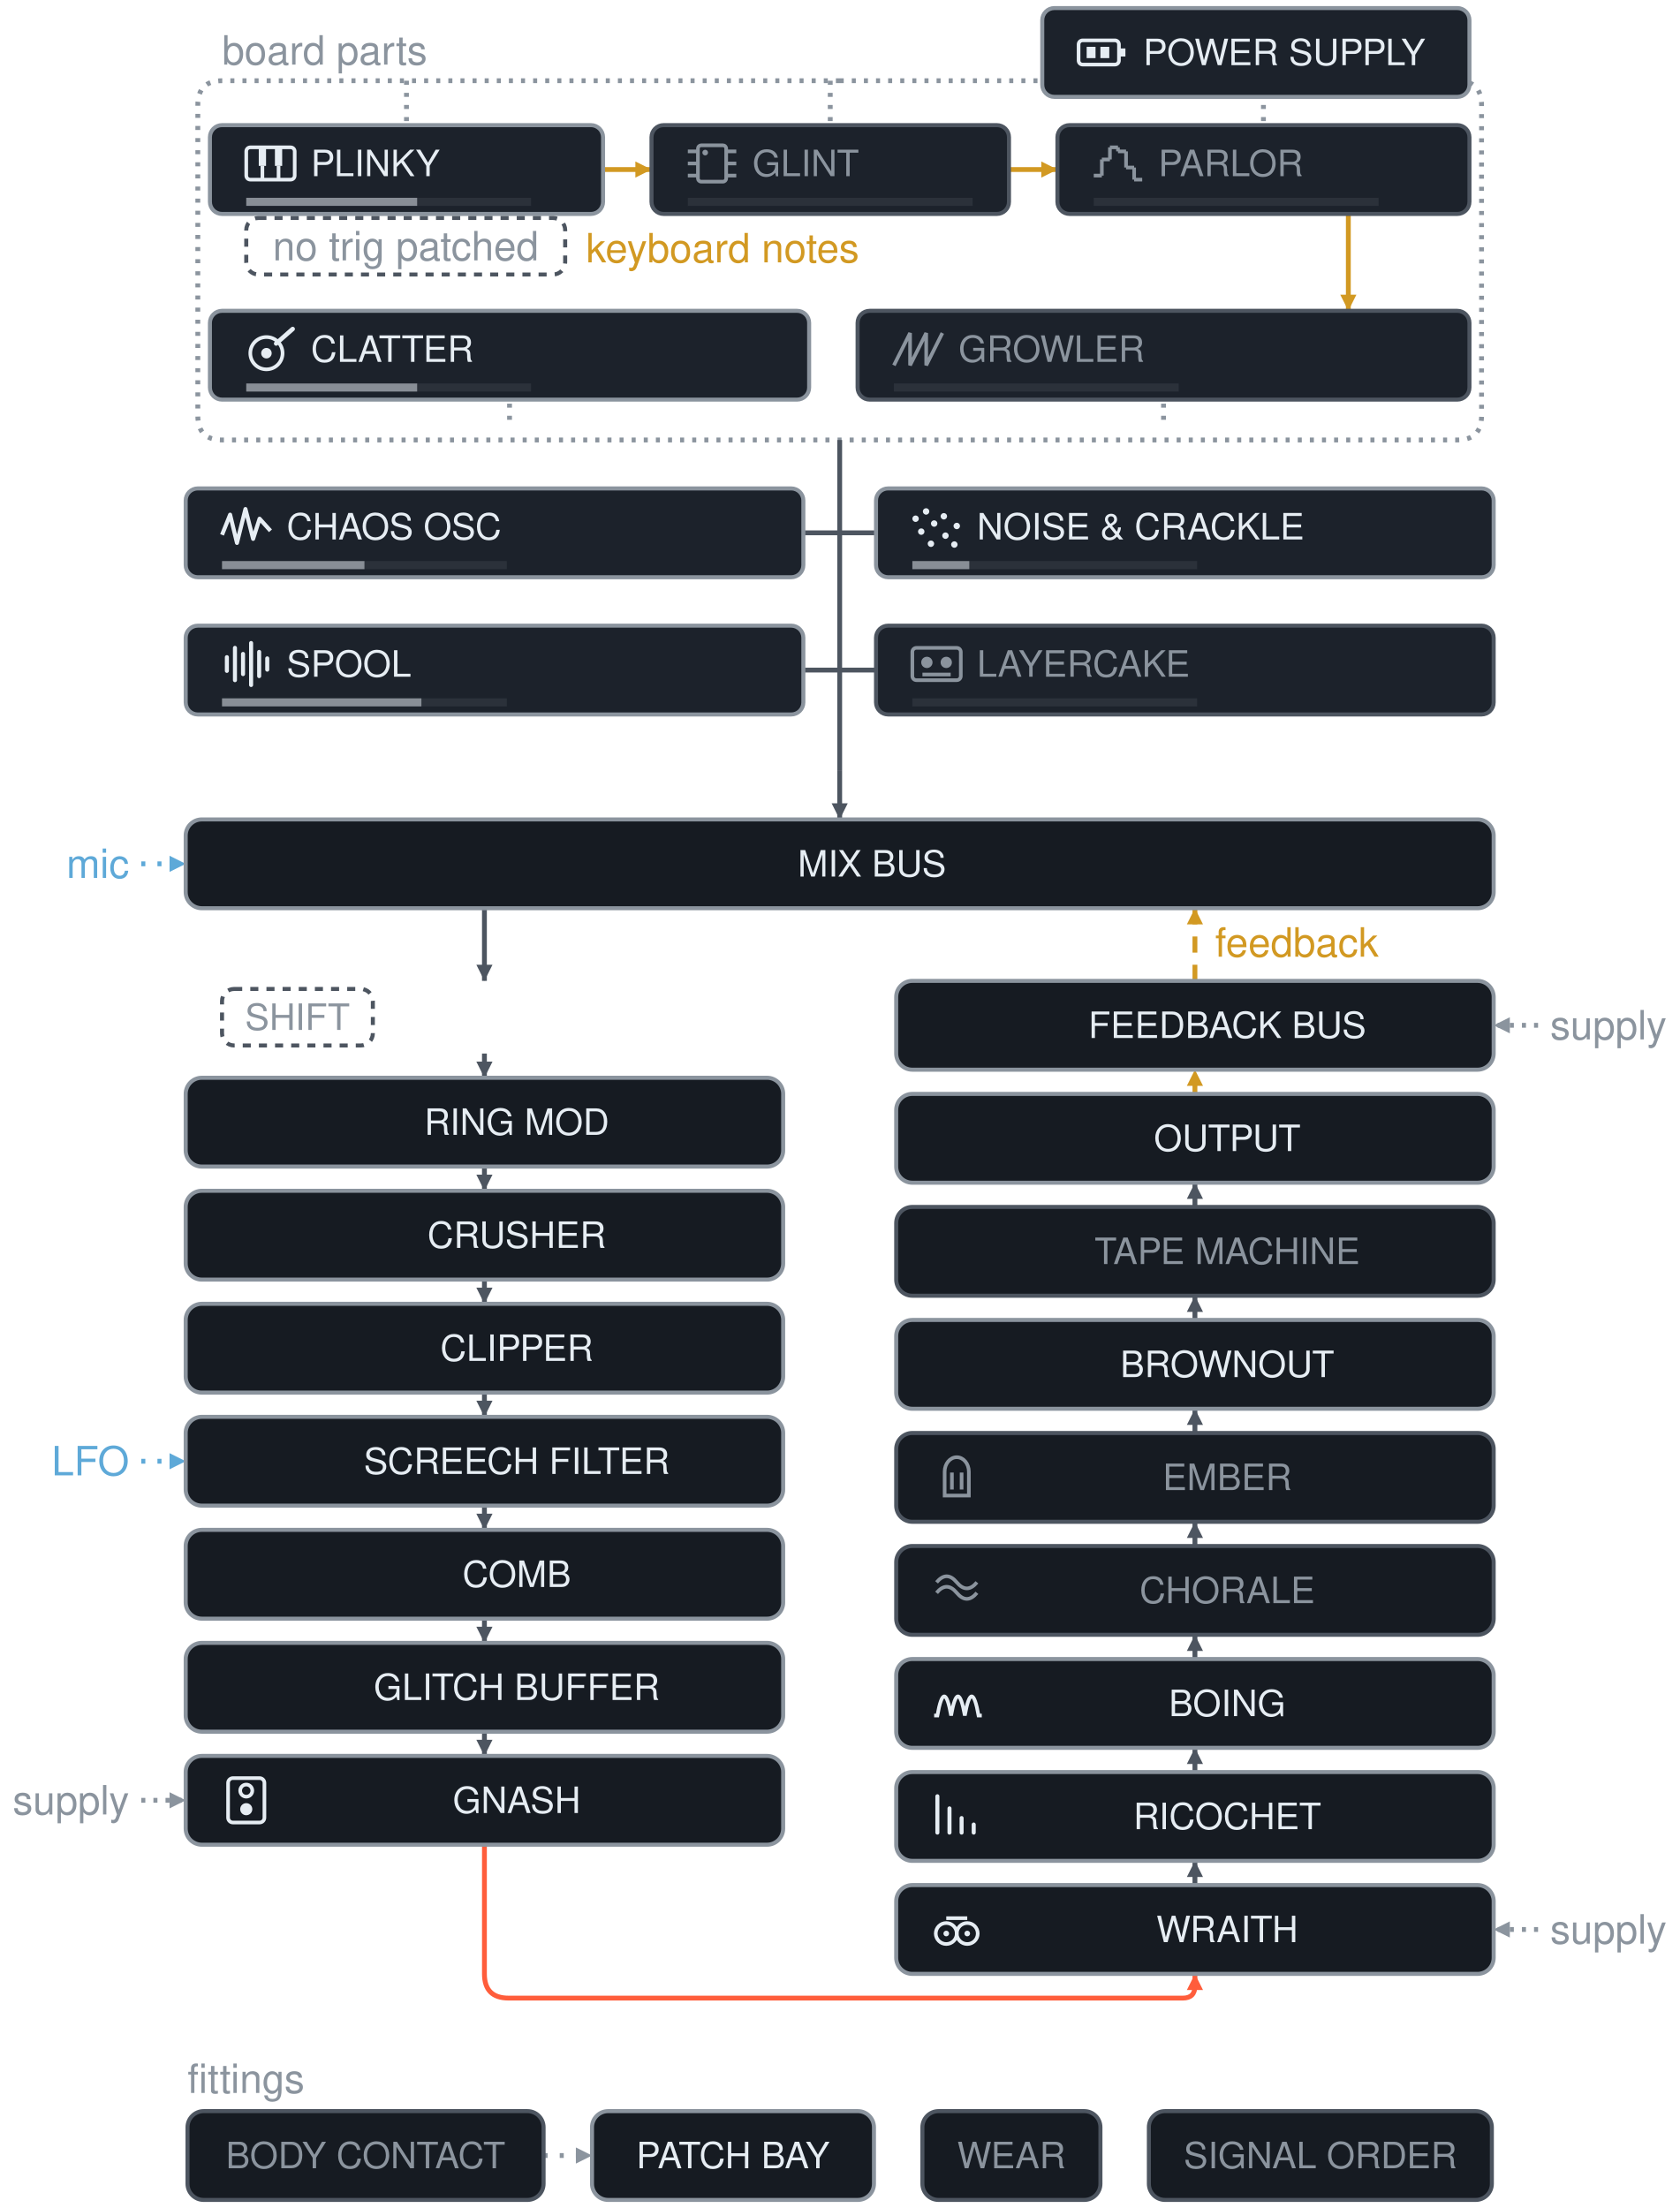
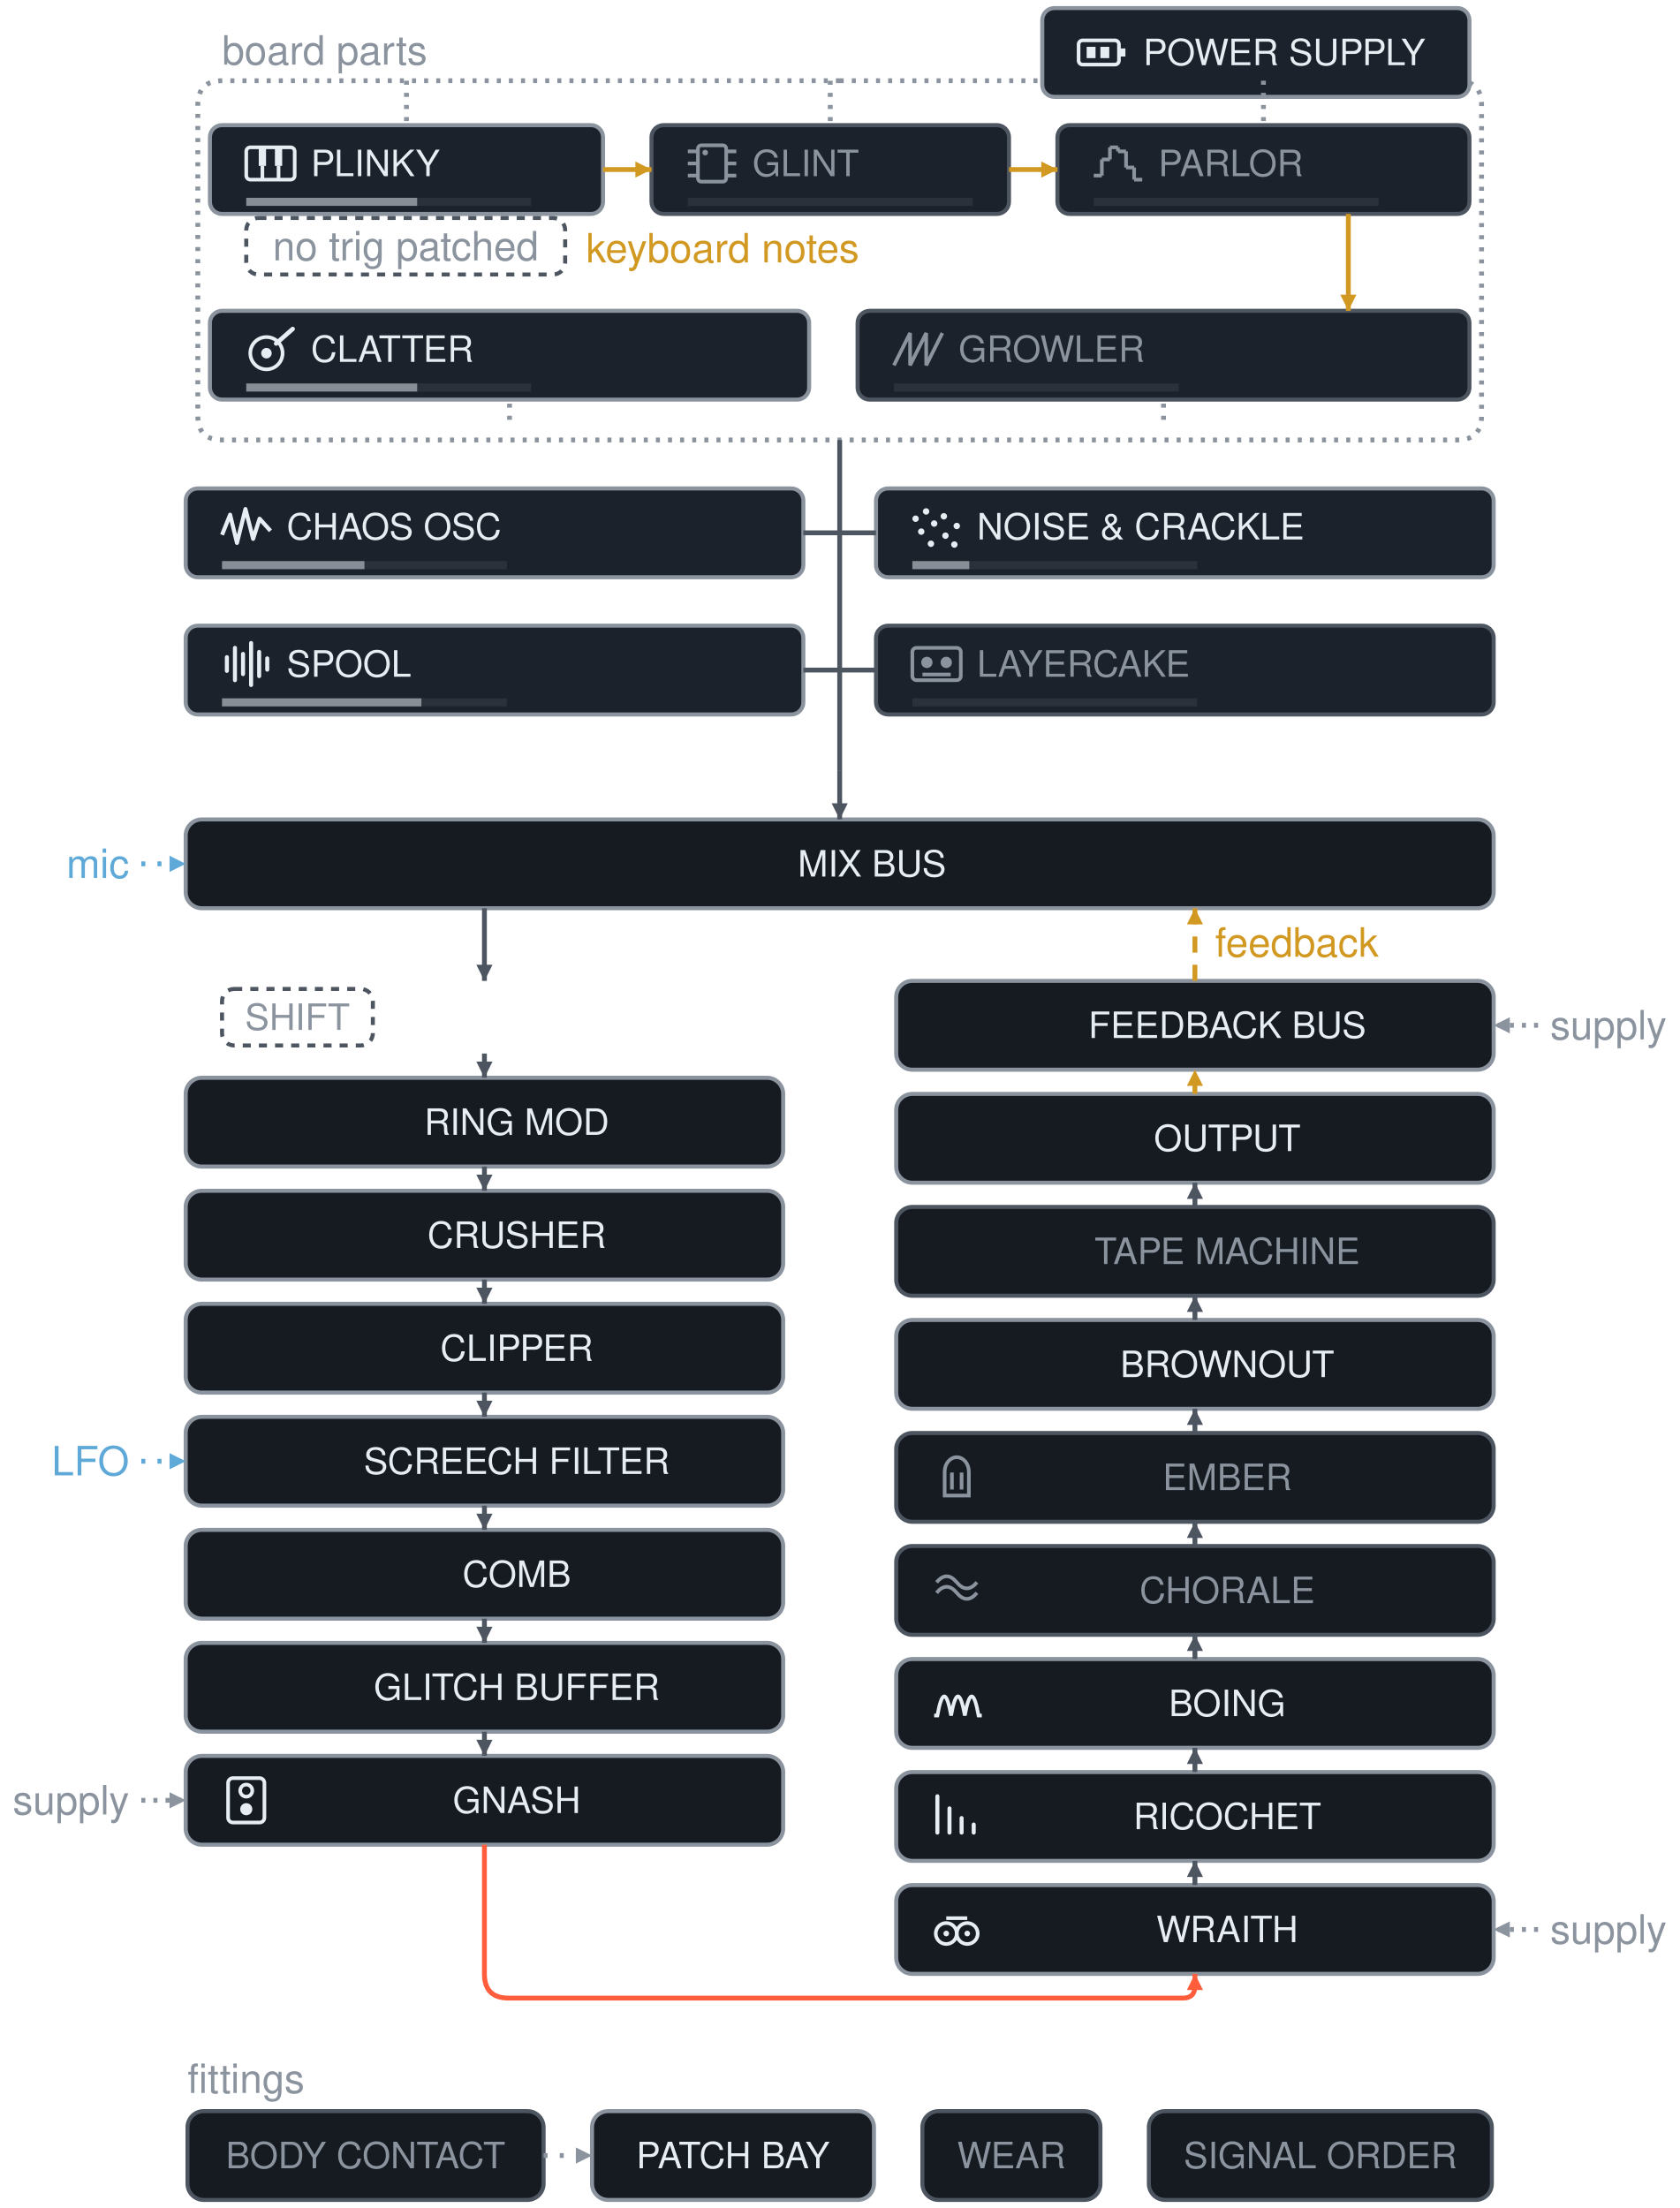
<svg xmlns="http://www.w3.org/2000/svg" viewBox="0 0 416 547" width="416" height="547" font-family="Helvetica, Arial, sans-serif">
  <g class="wire" data-wire="rail">
    <path class="line" d="M 208 20 L 361 20 Q 367 20 367 26 L 367 103 Q 367 109 361 109 L 55 109 Q 49 109 49 103 L 49 26 Q 49 20 55 20 L 208 20" fill="none" stroke="#8b949e" stroke-width="1.2" stroke-dasharray="1 2" />
    <path class="head" d="" fill="#8b949e" />
-   </g>
-   <g class="wire" data-wire="rail-Plinky">
-     <path class="line" d="M 100.69 20 L 100.69 31" fill="none" stroke="#8b949e" stroke-width="1.2" stroke-dasharray="1 2" />
-     <path class="head" d="" fill="#8b949e" />
-   </g>
-   <g class="wire" data-wire="rail-Clatter">
-     <path class="line" d="M 126.22 104 L 126.22 99" fill="none" stroke="#8b949e" stroke-width="1.2" stroke-dasharray="1 2" />
-     <path class="head" d="" fill="#8b949e" />
-   </g>
-   <g class="wire" data-wire="rail-Glint">
-     <path class="line" d="M 205.66 20 L 205.66 31" fill="none" stroke="#8b949e" stroke-width="1.2" stroke-dasharray="1 2" />
-     <path class="head" d="" fill="#8b949e" />
-   </g>
-   <g class="wire" data-wire="rail-Parlor">
-     <path class="line" d="M 312.97 20 L 312.97 31" fill="none" stroke="#8b949e" stroke-width="1.2" stroke-dasharray="1 2" />
-     <path class="head" d="" fill="#8b949e" />
-   </g>
-   <g class="wire" data-wire="rail-Growler">
-     <path class="line" d="M 288.22 104 L 288.22 99" fill="none" stroke="#8b949e" stroke-width="1.2" stroke-dasharray="1 2" />
-     <path class="head" d="" fill="#8b949e" />
-   </g>
-   <g class="wire" data-wire="key-line">
-     <path class="line" d="M 149.39 42 L 161.39 42" fill="none" stroke="#d29922" stroke-width="1.2" />
-     <path class="head" d="M 161.39 42 L 157.39 44 L 157.39 40 Z" fill="#d29922" />
-     <text x="179" y="65" fill="#d29922" font-size="10" text-anchor="middle">keyboard notes</text>
-   </g>
-   <g class="wire" data-wire="key-line-pcm">
-     <path class="line" d="M 249.94 42 L 261.94 42" fill="none" stroke="#d29922" stroke-width="1.2" />
-     <path class="head" d="M 261.94 42 L 257.94 44 L 257.94 40 Z" fill="#d29922" />
-   </g>
-   <g class="wire" data-wire="key-line-mono">
-     <path class="line" d="M 334 53 L 334 77" fill="none" stroke="#d29922" stroke-width="1.2" />
-     <path class="head" d="M 334 77 L 332 73 L 336 73 Z" fill="#d29922" />
-   </g>
-   <g class="wire" data-wire="board-out">
-     <path class="line" d="M 208 109 L 208 191" fill="none" stroke="#4d5560" stroke-width="1.2" />
-     <path class="head" d="" fill="#4d5560" />
-   </g>
-   <g class="wire" data-wire="Chaos_osc-out">
-     <path class="line" d="M 199 132 L 208 132" fill="none" stroke="#4d5560" stroke-width="1.2" />
-     <path class="head" d="" fill="#4d5560" />
-   </g>
-   <g class="wire" data-wire="Noise_crackle-out">
-     <path class="line" d="M 217 132 L 208 132" fill="none" stroke="#4d5560" stroke-width="1.2" />
-     <path class="head" d="" fill="#4d5560" />
-   </g>
-   <g class="wire" data-wire="Spool-out">
-     <path class="line" d="M 199 166 L 208 166" fill="none" stroke="#4d5560" stroke-width="1.2" />
-     <path class="head" d="" fill="#4d5560" />
-   </g>
-   <g class="wire" data-wire="Layercake-out">
-     <path class="line" d="M 217 166 L 208 166" fill="none" stroke="#4d5560" stroke-width="1.2" />
-     <path class="head" d="" fill="#4d5560" />
-   </g>
-   <g class="wire" data-wire="collect-mix">
-     <path class="line" d="M 208 191 L 208 203" fill="none" stroke="#4d5560" stroke-width="1.2" />
-     <path class="head" d="M 208 203 L 206 199 L 210 199 Z" fill="#4d5560" />
-   </g>
-   <g class="wire" data-wire="mix-path">
-     <path class="line" d="M 120 225 L 120 243" fill="none" stroke="#4d5560" stroke-width="1.2" />
-     <path class="head" d="M 120 243 L 118 239 L 122 239 Z" fill="#4d5560" />
-   </g>
-   <g class="wire" data-wire="rack-Ring_mod">
-     <path class="line" d="M 120 261 L 120 267" fill="none" stroke="#4d5560" stroke-width="1.2" />
-     <path class="head" d="M 120 267 L 118 263 L 122 263 Z" fill="#4d5560" />
-   </g>
-   <g class="wire" data-wire="Ring_mod-Crusher">
-     <path class="line" d="M 120 289 L 120 295" fill="none" stroke="#4d5560" stroke-width="1.2" />
-     <path class="head" d="M 120 295 L 118 291 L 122 291 Z" fill="#4d5560" />
-   </g>
-   <g class="wire" data-wire="Crusher-Clipper">
-     <path class="line" d="M 120 317 L 120 323" fill="none" stroke="#4d5560" stroke-width="1.2" />
-     <path class="head" d="M 120 323 L 118 319 L 122 319 Z" fill="#4d5560" />
-   </g>
-   <g class="wire" data-wire="Clipper-Screech_filter">
-     <path class="line" d="M 120 345 L 120 351" fill="none" stroke="#4d5560" stroke-width="1.2" />
-     <path class="head" d="M 120 351 L 118 347 L 122 347 Z" fill="#4d5560" />
-   </g>
-   <g class="wire" data-wire="Screech_filter-Comb">
-     <path class="line" d="M 120 373 L 120 379" fill="none" stroke="#4d5560" stroke-width="1.2" />
-     <path class="head" d="M 120 379 L 118 375 L 122 375 Z" fill="#4d5560" />
-   </g>
-   <g class="wire" data-wire="Comb-Glitch_buffer">
-     <path class="line" d="M 120 401 L 120 407" fill="none" stroke="#4d5560" stroke-width="1.2" />
-     <path class="head" d="M 120 407 L 118 403 L 122 403 Z" fill="#4d5560" />
-   </g>
-   <g class="wire" data-wire="Glitch_buffer-Gnash">
-     <path class="line" d="M 120 429 L 120 435" fill="none" stroke="#4d5560" stroke-width="1.2" />
-     <path class="head" d="M 120 435 L 118 431 L 122 431 Z" fill="#4d5560" />
-   </g>
-   <g class="wire" data-wire="Wraith-Ricochet">
-     <path class="line" d="M 296 467 L 296 461" fill="none" stroke="#4d5560" stroke-width="1.2" />
-     <path class="head" d="M 296 461 L 298 465 L 294 465 Z" fill="#4d5560" />
-   </g>
-   <g class="wire" data-wire="Ricochet-Boing">
-     <path class="line" d="M 296 439 L 296 433" fill="none" stroke="#4d5560" stroke-width="1.2" />
-     <path class="head" d="M 296 433 L 298 437 L 294 437 Z" fill="#4d5560" />
-   </g>
-   <g class="wire" data-wire="Boing-Chorale">
-     <path class="line" d="M 296 411 L 296 405" fill="none" stroke="#4d5560" stroke-width="1.2" />
-     <path class="head" d="M 296 405 L 298 409 L 294 409 Z" fill="#4d5560" />
-   </g>
-   <g class="wire" data-wire="Chorale-Ember">
-     <path class="line" d="M 296 383 L 296 377" fill="none" stroke="#4d5560" stroke-width="1.2" />
-     <path class="head" d="M 296 377 L 298 381 L 294 381 Z" fill="#4d5560" />
-   </g>
-   <g class="wire" data-wire="Ember-Brownout">
-     <path class="line" d="M 296 355 L 296 349" fill="none" stroke="#4d5560" stroke-width="1.2" />
-     <path class="head" d="M 296 349 L 298 353 L 294 353 Z" fill="#4d5560" />
-   </g>
-   <g class="wire" data-wire="Brownout-Tape_machine">
-     <path class="line" d="M 296 327 L 296 321" fill="none" stroke="#4d5560" stroke-width="1.2" />
-     <path class="head" d="M 296 321 L 298 325 L 294 325 Z" fill="#4d5560" />
-   </g>
-   <g class="wire" data-wire="Tape_machine-Output">
-     <path class="line" d="M 296 299 L 296 293" fill="none" stroke="#4d5560" stroke-width="1.2" />
-     <path class="head" d="M 296 293 L 298 297 L 294 297 Z" fill="#4d5560" />
-   </g>
-   <g class="wire" data-wire="fold">
-     <path class="line" d="M 120 457 L 120 489 Q 120 495 126 495 L 293 495 Q 296 495 296 492 L 296 489" fill="none" stroke="#ff5d3b" stroke-width="1.2" />
-     <path class="head" d="M 296 489 L 298 493 L 294 493 Z" fill="#ff5d3b" />
-   </g>
-   <g class="wire" data-wire="fb-out">
-     <path class="line" d="M 296 271 L 296 265" fill="none" stroke="#d29922" stroke-width="1.2" stroke-dasharray="4 3" />
-     <path class="head" d="M 296 265 L 298 269 L 294 269 Z" fill="#d29922" />
-   </g>
-   <g class="wire" data-wire="fb-home">
-     <path class="line" d="M 296 243 L 296 225" fill="none" stroke="#d29922" stroke-width="1.2" stroke-dasharray="4 3" />
-     <path class="head" d="M 296 225 L 298 229 L 294 229 Z" fill="#d29922" />
-     <text x="301" y="237" fill="#d29922" font-size="10" text-anchor="start">feedback</text>
-   </g>
-   <g class="wire" data-wire="pad-bay">
-     <path class="line" d="M 134.65 534 L 146.65 534" fill="none" stroke="#8b949e" stroke-width="1.2" stroke-dasharray="1 3" />
-     <path class="head" d="M 146.65 534 L 142.65 536 L 142.65 532 Z" fill="#8b949e" />
-   </g>
-   <g class="wire" data-wire="mic-wire">
-     <path class="line" d="M 35 214 L 46 214" fill="none" stroke="#5ea9d8" stroke-width="1.2" stroke-dasharray="1 3" />
-     <path class="head" d="M 46 214 L 42 216 L 42 212 Z" fill="#5ea9d8" />
-   </g>
-   <g class="wire" data-wire="rail-Feedback_bus-wire">
-     <path class="line" d="M 381 254 L 370 254" fill="none" stroke="#8b949e" stroke-width="1.2" stroke-dasharray="1 2" />
-     <path class="head" d="M 370 254 L 374 252 L 374 256 Z" fill="#8b949e" />
-   </g>
-   <g class="wire" data-wire="wire0-wire">
-     <path class="line" d="M 35 362 L 46 362" fill="none" stroke="#5ea9d8" stroke-width="1.2" stroke-dasharray="1 3" />
-     <path class="head" d="M 46 362 L 42 364 L 42 360 Z" fill="#5ea9d8" />
-   </g>
-   <g class="wire" data-wire="rail-Gnash-wire">
-     <path class="line" d="M 35 446 L 46 446" fill="none" stroke="#8b949e" stroke-width="1.2" stroke-dasharray="1 2" />
-     <path class="head" d="M 46 446 L 42 448 L 42 444 Z" fill="#8b949e" />
-   </g>
-   <g class="wire" data-wire="rail-Wraith-wire">
-     <path class="line" d="M 381 478 L 370 478" fill="none" stroke="#8b949e" stroke-width="1.2" stroke-dasharray="1 2" />
-     <path class="head" d="M 370 478 L 374 476 L 374 480 Z" fill="#8b949e" />
  </g>
  <g class="node">
    <text x="55" y="16" fill="#8b949e" font-size="10" text-anchor="start">board parts</text>
  </g>
  <g class="node">
    <rect class="box" x="52" y="31" width="97.385" height="22" rx="3" fill="#1c222b" stroke="#8b949e" stroke-width="1" />
    <g class="glyph">
      <rect x="61" y="36.5" width="12" height="8" rx="1" fill="none" stroke="#e6edf3" stroke-width="0.9" />
      <path d="M 65 41.1 V 44.5 M 69 41.1 V 44.5" stroke="#e6edf3" stroke-width="0.9" />
      <rect x="64.1" y="36.5" width="1.8" height="4.6" fill="#e6edf3" />
      <rect x="68.1" y="36.5" width="1.8" height="4.6" fill="#e6edf3" />
    </g>
    <text x="77" y="43.65" fill="#e6edf3" font-size="9" text-anchor="start">PLINKY</text>
    <rect x="61" y="49" width="70.553" height="2" fill="#4d5560" fill-opacity="0.3" />
    <rect x="61" y="49" width="42.332" height="2" fill="#e6edf3" fill-opacity="0.5" />
  </g>
  <g class="node">
    <rect class="box" x="52" y="77" width="148.435" height="22" rx="3" fill="#1c222b" stroke="#8b949e" stroke-width="1" />
    <g class="glyph">
      <circle cx="66" cy="87.5" r="4" fill="none" stroke="#e6edf3" stroke-width="0.9" />
      <circle cx="66" cy="87.5" r="1.3" fill="#e6edf3" />
      <path d="M 72.5 81.5 L 68.4 85.1" stroke="#e6edf3" stroke-width="1.1" stroke-linecap="round" />
    </g>
    <text x="77" y="89.65" fill="#e6edf3" font-size="9" text-anchor="start">CLATTER</text>
    <rect x="61" y="95" width="70.553" height="2" fill="#4d5560" fill-opacity="0.3" />
    <rect x="61" y="95" width="42.332" height="2" fill="#e6edf3" fill-opacity="0.5" />
  </g>
  <g class="node">
    <rect class="box" x="161.385" y="31" width="88.553" height="22" rx="3" fill="#1c222b" stroke="#4d5560" stroke-width="1" />
    <g class="glyph">
      <rect x="172.885" y="36" width="7" height="9" rx="0.8" fill="none" stroke="#8b949e" stroke-width="0.9" />
      <path d="M 170.385 37.5 h 2.5 M 179.885 37.5 h 2.5 M 170.385 40.5 h 2.5 M 179.885 40.5 h 2.5 M 170.385 43.5 h 2.5 M 179.885 43.5 h 2.5" stroke="#8b949e" stroke-width="0.9" />
      <circle cx="174.685" cy="37.8" r="0.7" fill="#8b949e" />
    </g>
    <text x="186.385" y="43.65" fill="#8b949e" font-size="9" text-anchor="start">GLINT</text>
    <rect x="170.385" y="49" width="70.553" height="2" fill="#4d5560" fill-opacity="0.3" />
  </g>
  <g class="node">
    <rect class="box" x="261.939" y="31" width="102.061" height="22" rx="3" fill="#1c222b" stroke="#4d5560" stroke-width="1" />
    <g class="glyph">
      <path d="M 270.939 43.5 h 2 M 272.939 39.5 h 2 M 274.939 36.5 h 2 M 276.939 37.5 h 2 M 278.939 41.5 h 2 M 280.939 44.5 h 2 M 272.939 43.5 V 39.5 M 274.939 39.5 V 36.5 M 276.939 36.5 V 37.5 M 278.939 37.5 V 41.5 M 280.939 41.5 V 44.5" fill="none" stroke="#8b949e" stroke-width="0.9" stroke-linejoin="miter" />
    </g>
    <text x="286.939" y="43.65" fill="#8b949e" font-size="9" text-anchor="start">PARLOR</text>
    <rect x="270.939" y="49" width="70.553" height="2" fill="#4d5560" fill-opacity="0.3" />
  </g>
  <g class="node">
    <rect class="box" x="212.435" y="77" width="151.565" height="22" rx="3" fill="#1c222b" stroke="#4d5560" stroke-width="1" />
    <g class="glyph">
      <path d="M 221.435 90.5 L 225.435 82.5 V 90.5 L 229.435 82.5 V 90.5 L 233.435 82.5" fill="none" stroke="#8b949e" stroke-width="0.9" stroke-linejoin="miter" />
    </g>
    <text x="237.435" y="89.65" fill="#8b949e" font-size="9" text-anchor="start">GROWLER</text>
    <rect x="221.435" y="95" width="70.553" height="2" fill="#4d5560" fill-opacity="0.3" />
  </g>
  <g class="node">
    <rect class="box" x="46" y="121" width="153" height="22" rx="3" fill="#1c222b" stroke="#8b949e" stroke-width="1" />
    <g class="glyph">
      <path d="M 55 132.5 L 57 127.5 L 58.7 134.5 L 60.8 126.1 L 62.7 133.5 L 64.3 128.5 L 67 131.5" fill="none" stroke="#e6edf3" stroke-width="1" stroke-linejoin="round" />
    </g>
    <text x="71" y="133.65" fill="#e6edf3" font-size="9" text-anchor="start">CHAOS OSC</text>
    <rect x="55" y="139" width="70.553" height="2" fill="#4d5560" fill-opacity="0.3" />
    <rect x="55" y="139" width="35.277" height="2" fill="#e6edf3" fill-opacity="0.5" />
  </g>
  <g class="node">
    <rect class="box" x="217" y="121" width="153" height="22" rx="3" fill="#1c222b" stroke="#8b949e" stroke-width="1" />
    <g class="glyph">
      <path d="M 226.8 127.7 a 0.8 0.8 0 1 0 0.01 0 M 229.4 125.9 a 0.8 0.8 0 1 0 0.01 0 M 228.2 130.9 a 0.8 0.8 0 1 0 0.01 0 M 231.4 128.9 a 0.8 0.8 0 1 0 0.01 0 M 230.6 133.9 a 0.8 0.8 0 1 0 0.01 0 M 233.8 127.1 a 0.8 0.8 0 1 0 0.01 0 M 234.2 131.9 a 0.8 0.8 0 1 0 0.01 0 M 237 129.5 a 0.8 0.8 0 1 0 0.01 0 M 236.4 134.1 a 0.8 0.8 0 1 0 0.01 0" fill="#e6edf3" />
    </g>
    <text x="242" y="133.65" fill="#e6edf3" font-size="9" text-anchor="start">NOISE &amp; CRACKLE</text>
    <rect x="226" y="139" width="70.553" height="2" fill="#4d5560" fill-opacity="0.3" />
    <rect x="226" y="139" width="14.111" height="2" fill="#e6edf3" fill-opacity="0.5" />
  </g>
  <g class="node">
    <rect class="box" x="46" y="155" width="153" height="22" rx="3" fill="#1c222b" stroke="#8b949e" stroke-width="1" />
    <g class="glyph">
      <path d="M 56.2 162.8 v 3.4 M 58.2 160.5 v 8 M 60.2 162 v 5 M 62.2 159.3 v 10.4 M 64.2 161.5 v 6 M 66.2 163.1 v 2.8" stroke="#e6edf3" stroke-width="1" stroke-linecap="round" />
    </g>
    <text x="71" y="167.65" fill="#e6edf3" font-size="9" text-anchor="start">SPOOL</text>
    <rect x="55" y="173" width="70.553" height="2" fill="#4d5560" fill-opacity="0.3" />
    <rect x="55" y="173" width="49.387" height="2" fill="#e6edf3" fill-opacity="0.5" />
  </g>
  <g class="node">
    <rect class="box" x="217" y="155" width="153" height="22" rx="3" fill="#1c222b" stroke="#4d5560" stroke-width="1" />
    <g class="glyph">
      <rect x="226" y="160.5" width="12" height="8" rx="1" fill="none" stroke="#8b949e" stroke-width="0.9" />
      <circle cx="229.6" cy="164.1" r="1.4" fill="#8b949e" />
      <circle cx="234.4" cy="164.1" r="1.4" fill="#8b949e" />
      <path d="M 228.5 167.1 h 7" stroke="#8b949e" stroke-width="0.9" />
    </g>
    <text x="242" y="167.65" fill="#8b949e" font-size="9" text-anchor="start">LAYERCAKE</text>
    <rect x="226" y="173" width="70.553" height="2" fill="#4d5560" fill-opacity="0.3" />
  </g>
  <g class="node">
    <rect class="box" x="46" y="203" width="324" height="22" rx="4" fill="#161b22" stroke="#8b949e" stroke-width="1" />
    <text x="216" y="217.15" fill="#e6edf3" font-size="9" text-anchor="middle">MIX BUS</text>
  </g>
  <g class="node" />
  <g class="node">
    <rect class="box" x="46" y="267" width="148" height="22" rx="4" fill="#161b22" stroke="#8b949e" stroke-width="1" />
    <text x="128" y="281.15" fill="#e6edf3" font-size="9" text-anchor="middle">RING MOD</text>
  </g>
  <g class="node">
    <rect class="box" x="46" y="295" width="148" height="22" rx="4" fill="#161b22" stroke="#8b949e" stroke-width="1" />
    <text x="128" y="309.15" fill="#e6edf3" font-size="9" text-anchor="middle">CRUSHER</text>
  </g>
  <g class="node">
    <rect class="box" x="46" y="323" width="148" height="22" rx="4" fill="#161b22" stroke="#8b949e" stroke-width="1" />
    <text x="128" y="337.15" fill="#e6edf3" font-size="9" text-anchor="middle">CLIPPER</text>
  </g>
  <g class="node">
    <rect class="box" x="46" y="351" width="148" height="22" rx="4" fill="#161b22" stroke="#8b949e" stroke-width="1" />
    <text x="128" y="365.15" fill="#e6edf3" font-size="9" text-anchor="middle">SCREECH FILTER</text>
  </g>
  <g class="node">
    <rect class="box" x="46" y="379" width="148" height="22" rx="4" fill="#161b22" stroke="#8b949e" stroke-width="1" />
    <text x="128" y="393.15" fill="#e6edf3" font-size="9" text-anchor="middle">COMB</text>
  </g>
  <g class="node">
    <rect class="box" x="46" y="407" width="148" height="22" rx="4" fill="#161b22" stroke="#8b949e" stroke-width="1" />
    <text x="128" y="421.15" fill="#e6edf3" font-size="9" text-anchor="middle">GLITCH BUFFER</text>
  </g>
  <g class="node">
    <rect class="box" x="46" y="435" width="148" height="22" rx="4" fill="#161b22" stroke="#8b949e" stroke-width="1" />
    <g class="glyph">
      <rect x="56.5" y="440.5" width="9" height="11" rx="1.2" fill="none" stroke="#e6edf3" stroke-width="0.9" />
      <circle cx="61" cy="443.6" r="1.5" fill="none" stroke="#e6edf3" stroke-width="0.9" />
      <circle cx="61" cy="448.2" r="1.5" fill="#e6edf3" />
    </g>
    <text x="128" y="449.15" fill="#e6edf3" font-size="9" text-anchor="middle">GNASH</text>
  </g>
  <g class="node">
    <rect class="box" x="222" y="467" width="148" height="22" rx="4" fill="#161b22" stroke="#8b949e" stroke-width="1" />
    <g class="glyph">
      <circle cx="234.4" cy="479" r="2.6" fill="none" stroke="#e6edf3" stroke-width="0.9" />
      <circle cx="234.4" cy="479" r="0.7" fill="#e6edf3" />
      <circle cx="239.6" cy="479" r="2.6" fill="none" stroke="#e6edf3" stroke-width="0.9" />
      <circle cx="239.6" cy="479" r="0.7" fill="#e6edf3" />
      <path d="M 234.4 475.2 H 239.6" stroke="#e6edf3" stroke-width="0.9" />
    </g>
    <text x="304" y="481.15" fill="#e6edf3" font-size="9" text-anchor="middle">WRAITH</text>
  </g>
  <g class="node">
    <rect class="box" x="222" y="439" width="148" height="22" rx="4" fill="#161b22" stroke="#8b949e" stroke-width="1" />
    <g class="glyph">
      <path d="M 232.2 454 v -9 M 235.2 454 v -6 M 238.2 454 v -3.6 M 241.2 454 v -2" stroke="#e6edf3" stroke-width="1" stroke-linecap="round" />
    </g>
    <text x="304" y="453.15" fill="#e6edf3" font-size="9" text-anchor="middle">RICOCHET</text>
  </g>
  <g class="node">
    <rect class="box" x="222" y="411" width="148" height="22" rx="4" fill="#161b22" stroke="#8b949e" stroke-width="1" />
    <g class="glyph">
      <path d="M 231.4 425 h 0.8 q 1.7 -9.5 3.4 0 q 1.7 -9.5 3.4 0 q 1.7 -9.5 3.4 0 h 0.8" fill="none" stroke="#e6edf3" stroke-width="0.9" />
    </g>
    <text x="304" y="425.15" fill="#e6edf3" font-size="9" text-anchor="middle">BOING</text>
  </g>
  <g class="node">
    <rect class="box" x="222" y="383" width="148" height="22" rx="4" fill="#161b22" stroke="#4d5560" stroke-width="1" />
    <g class="glyph">
      <path d="M 232 392 q 2.5 -3 5 0 q 2.5 3 5 0" fill="none" stroke="#8b949e" stroke-width="0.9" />
      <path d="M 232 394.6 q 2.5 -3 5 0 q 2.5 3 5 0" fill="none" stroke="#8b949e" stroke-width="0.9" />
    </g>
    <text x="304" y="397.15" fill="#8b949e" font-size="9" text-anchor="middle">CHORALE</text>
  </g>
  <g class="node">
    <rect class="box" x="222" y="355" width="148" height="22" rx="4" fill="#161b22" stroke="#4d5560" stroke-width="1" />
    <g class="glyph">
      <path d="M 234 370.5 V 364.6 a 3 3.6 0 0 1 6 0 V 370.5 z" fill="none" stroke="#8b949e" stroke-width="0.9" />
      <path d="M 235.8 369 V 364.8 M 238.2 369 V 364.8" fill="none" stroke="#8b949e" stroke-width="0.9" />
    </g>
    <text x="304" y="369.15" fill="#8b949e" font-size="9" text-anchor="middle">EMBER</text>
  </g>
  <g class="node">
    <rect class="box" x="222" y="327" width="148" height="22" rx="4" fill="#161b22" stroke="#8b949e" stroke-width="1" />
    <text x="304" y="341.15" fill="#e6edf3" font-size="9" text-anchor="middle">BROWNOUT</text>
  </g>
  <g class="node">
    <rect class="box" x="222" y="299" width="148" height="22" rx="4" fill="#161b22" stroke="#4d5560" stroke-width="1" />
    <text x="304" y="313.15" fill="#8b949e" font-size="9" text-anchor="middle">TAPE MACHINE</text>
  </g>
  <g class="node">
    <rect class="box" x="222" y="271" width="148" height="22" rx="4" fill="#161b22" stroke="#8b949e" stroke-width="1" />
    <text x="304" y="285.15" fill="#e6edf3" font-size="9" text-anchor="middle">OUTPUT</text>
  </g>
  <g class="node">
    <rect class="box" x="222" y="243" width="148" height="22" rx="4" fill="#161b22" stroke="#8b949e" stroke-width="1" />
    <text x="304" y="257.15" fill="#e6edf3" font-size="9" text-anchor="middle">FEEDBACK BUS</text>
  </g>
  <g class="node">
    <rect class="box" x="46.45" y="523" width="88.2" height="22" rx="4" fill="#161b22" stroke="#4d5560" stroke-width="1" />
    <text x="90.55" y="537.15" fill="#8b949e" font-size="9" text-anchor="middle">BODY CONTACT</text>
  </g>
  <g class="node">
    <rect class="box" x="146.65" y="523" width="69.84" height="22" rx="4" fill="#161b22" stroke="#8b949e" stroke-width="1" />
    <text x="181.57" y="537.15" fill="#e6edf3" font-size="9" text-anchor="middle">PATCH BAY</text>
  </g>
  <g class="node">
    <rect class="box" x="228.49" y="523" width="44.1" height="22" rx="4" fill="#161b22" stroke="#4d5560" stroke-width="1" />
    <text x="250.54" y="537.15" fill="#8b949e" font-size="9" text-anchor="middle">WEAR</text>
  </g>
  <g class="node">
    <rect class="box" x="284.59" y="523" width="84.96" height="22" rx="4" fill="#161b22" stroke="#4d5560" stroke-width="1" />
    <text x="327.07" y="537.15" fill="#8b949e" font-size="9" text-anchor="middle">SIGNAL ORDER</text>
  </g>
  <g class="node">
    <rect class="box" x="55" y="245" width="37.36" height="14" rx="3" fill="none" stroke="#4d5560" stroke-dasharray="2 2" />
    <text x="73.68" y="255.15" fill="#8b949e" font-size="9" text-anchor="middle">SHIFT</text>
  </g>
  <g class="node">
    <rect class="box" x="61" y="54" width="79" height="14" rx="3" fill="none" stroke="#4d5560" stroke-dasharray="2 2" />
    <text x="100.5" y="64.5" fill="#8b949e" font-size="10" text-anchor="middle">no trig patched</text>
  </g>
  <g class="node rail-chip">
    <rect class="box" x="258.18" y="2" width="105.82" height="22" rx="3" fill="#1c222b" stroke="#8b949e" stroke-width="1" />
    <g class="glyph">
      <rect x="267.18" y="10" width="10" height="6" rx="1" fill="none" stroke="#e6edf3" stroke-width="0.9" />
      <rect x="277.18" y="12" width="1.6" height="2" fill="#e6edf3" />
      <rect x="269.18" y="11.6" width="2.2" height="2.8" fill="#e6edf3" />
      <rect x="272.58" y="11.6" width="2.2" height="2.8" fill="#e6edf3" />
    </g>
    <text x="283.18" y="16.15" fill="#e6edf3" font-size="9" text-anchor="start">POWER SUPPLY</text>
  </g>
  <g class="tap">
    <text x="32" y="217.5" fill="#5ea9d8" font-size="10" text-anchor="end">mic</text>
  </g>
  <g class="tap">
    <text x="384" y="257.5" fill="#8b949e" font-size="10" text-anchor="start">supply</text>
  </g>
  <g class="tap">
    <text x="32" y="365.5" fill="#5ea9d8" font-size="10" text-anchor="end">LFO</text>
  </g>
  <g class="tap">
    <text x="32" y="449.5" fill="#8b949e" font-size="10" text-anchor="end">supply</text>
  </g>
  <g class="tap">
    <text x="384" y="481.5" fill="#8b949e" font-size="10" text-anchor="start">supply</text>
  </g>
  <g class="tap">
    <text x="46.45" y="518.5" fill="#8b949e" font-size="10" text-anchor="start">fittings</text>
  </g>
+   <g class="wire" data-wire="rail-Plinky">
+     <path class="line" d="M 100.69 20 L 100.69 31" fill="none" stroke="#8b949e" stroke-width="1.2" stroke-dasharray="1 2" />
+     <path class="head" d="" fill="#8b949e" />
+   </g>
+   <g class="wire" data-wire="rail-Clatter">
+     <path class="line" d="M 126.22 104 L 126.22 99" fill="none" stroke="#8b949e" stroke-width="1.2" stroke-dasharray="1 2" />
+     <path class="head" d="" fill="#8b949e" />
+   </g>
+   <g class="wire" data-wire="rail-Glint">
+     <path class="line" d="M 205.66 20 L 205.66 31" fill="none" stroke="#8b949e" stroke-width="1.2" stroke-dasharray="1 2" />
+     <path class="head" d="" fill="#8b949e" />
+   </g>
+   <g class="wire" data-wire="rail-Parlor">
+     <path class="line" d="M 312.97 20 L 312.97 31" fill="none" stroke="#8b949e" stroke-width="1.2" stroke-dasharray="1 2" />
+     <path class="head" d="" fill="#8b949e" />
+   </g>
+   <g class="wire" data-wire="rail-Growler">
+     <path class="line" d="M 288.22 104 L 288.22 99" fill="none" stroke="#8b949e" stroke-width="1.2" stroke-dasharray="1 2" />
+     <path class="head" d="" fill="#8b949e" />
+   </g>
+   <g class="wire" data-wire="key-line">
+     <path class="line" d="M 149.39 42 L 161.39 42" fill="none" stroke="#d29922" stroke-width="1.2" />
+     <path class="head" d="M 161.39 42 L 157.39 44 L 157.39 40 Z" fill="#d29922" />
+     <text x="179" y="65" fill="#d29922" font-size="10" text-anchor="middle">keyboard notes</text>
+   </g>
+   <g class="wire" data-wire="key-line-pcm">
+     <path class="line" d="M 249.94 42 L 261.94 42" fill="none" stroke="#d29922" stroke-width="1.2" />
+     <path class="head" d="M 261.94 42 L 257.94 44 L 257.94 40 Z" fill="#d29922" />
+   </g>
+   <g class="wire" data-wire="key-line-mono">
+     <path class="line" d="M 334 53 L 334 77" fill="none" stroke="#d29922" stroke-width="1.2" />
+     <path class="head" d="M 334 77 L 332 73 L 336 73 Z" fill="#d29922" />
+   </g>
+   <g class="wire" data-wire="board-out">
+     <path class="line" d="M 208 109 L 208 191" fill="none" stroke="#4d5560" stroke-width="1.2" />
+     <path class="head" d="" fill="#4d5560" />
+   </g>
+   <g class="wire" data-wire="Chaos_osc-out">
+     <path class="line" d="M 199 132 L 208 132" fill="none" stroke="#4d5560" stroke-width="1.2" />
+     <path class="head" d="" fill="#4d5560" />
+   </g>
+   <g class="wire" data-wire="Noise_crackle-out">
+     <path class="line" d="M 217 132 L 208 132" fill="none" stroke="#4d5560" stroke-width="1.2" />
+     <path class="head" d="" fill="#4d5560" />
+   </g>
+   <g class="wire" data-wire="Spool-out">
+     <path class="line" d="M 199 166 L 208 166" fill="none" stroke="#4d5560" stroke-width="1.2" />
+     <path class="head" d="" fill="#4d5560" />
+   </g>
+   <g class="wire" data-wire="Layercake-out">
+     <path class="line" d="M 217 166 L 208 166" fill="none" stroke="#4d5560" stroke-width="1.2" />
+     <path class="head" d="" fill="#4d5560" />
+   </g>
+   <g class="wire" data-wire="collect-mix">
+     <path class="line" d="M 208 191 L 208 203" fill="none" stroke="#4d5560" stroke-width="1.2" />
+     <path class="head" d="M 208 203 L 206 199 L 210 199 Z" fill="#4d5560" />
+   </g>
+   <g class="wire" data-wire="mix-path">
+     <path class="line" d="M 120 225 L 120 243" fill="none" stroke="#4d5560" stroke-width="1.2" />
+     <path class="head" d="M 120 243 L 118 239 L 122 239 Z" fill="#4d5560" />
+   </g>
+   <g class="wire" data-wire="rack-Ring_mod">
+     <path class="line" d="M 120 261 L 120 267" fill="none" stroke="#4d5560" stroke-width="1.2" />
+     <path class="head" d="M 120 267 L 118 263 L 122 263 Z" fill="#4d5560" />
+   </g>
+   <g class="wire" data-wire="Ring_mod-Crusher">
+     <path class="line" d="M 120 289 L 120 295" fill="none" stroke="#4d5560" stroke-width="1.2" />
+     <path class="head" d="M 120 295 L 118 291 L 122 291 Z" fill="#4d5560" />
+   </g>
+   <g class="wire" data-wire="Crusher-Clipper">
+     <path class="line" d="M 120 317 L 120 323" fill="none" stroke="#4d5560" stroke-width="1.2" />
+     <path class="head" d="M 120 323 L 118 319 L 122 319 Z" fill="#4d5560" />
+   </g>
+   <g class="wire" data-wire="Clipper-Screech_filter">
+     <path class="line" d="M 120 345 L 120 351" fill="none" stroke="#4d5560" stroke-width="1.2" />
+     <path class="head" d="M 120 351 L 118 347 L 122 347 Z" fill="#4d5560" />
+   </g>
+   <g class="wire" data-wire="Screech_filter-Comb">
+     <path class="line" d="M 120 373 L 120 379" fill="none" stroke="#4d5560" stroke-width="1.2" />
+     <path class="head" d="M 120 379 L 118 375 L 122 375 Z" fill="#4d5560" />
+   </g>
+   <g class="wire" data-wire="Comb-Glitch_buffer">
+     <path class="line" d="M 120 401 L 120 407" fill="none" stroke="#4d5560" stroke-width="1.2" />
+     <path class="head" d="M 120 407 L 118 403 L 122 403 Z" fill="#4d5560" />
+   </g>
+   <g class="wire" data-wire="Glitch_buffer-Gnash">
+     <path class="line" d="M 120 429 L 120 435" fill="none" stroke="#4d5560" stroke-width="1.2" />
+     <path class="head" d="M 120 435 L 118 431 L 122 431 Z" fill="#4d5560" />
+   </g>
+   <g class="wire" data-wire="Wraith-Ricochet">
+     <path class="line" d="M 296 467 L 296 461" fill="none" stroke="#4d5560" stroke-width="1.2" />
+     <path class="head" d="M 296 461 L 298 465 L 294 465 Z" fill="#4d5560" />
+   </g>
+   <g class="wire" data-wire="Ricochet-Boing">
+     <path class="line" d="M 296 439 L 296 433" fill="none" stroke="#4d5560" stroke-width="1.2" />
+     <path class="head" d="M 296 433 L 298 437 L 294 437 Z" fill="#4d5560" />
+   </g>
+   <g class="wire" data-wire="Boing-Chorale">
+     <path class="line" d="M 296 411 L 296 405" fill="none" stroke="#4d5560" stroke-width="1.2" />
+     <path class="head" d="M 296 405 L 298 409 L 294 409 Z" fill="#4d5560" />
+   </g>
+   <g class="wire" data-wire="Chorale-Ember">
+     <path class="line" d="M 296 383 L 296 377" fill="none" stroke="#4d5560" stroke-width="1.2" />
+     <path class="head" d="M 296 377 L 298 381 L 294 381 Z" fill="#4d5560" />
+   </g>
+   <g class="wire" data-wire="Ember-Brownout">
+     <path class="line" d="M 296 355 L 296 349" fill="none" stroke="#4d5560" stroke-width="1.2" />
+     <path class="head" d="M 296 349 L 298 353 L 294 353 Z" fill="#4d5560" />
+   </g>
+   <g class="wire" data-wire="Brownout-Tape_machine">
+     <path class="line" d="M 296 327 L 296 321" fill="none" stroke="#4d5560" stroke-width="1.2" />
+     <path class="head" d="M 296 321 L 298 325 L 294 325 Z" fill="#4d5560" />
+   </g>
+   <g class="wire" data-wire="Tape_machine-Output">
+     <path class="line" d="M 296 299 L 296 293" fill="none" stroke="#4d5560" stroke-width="1.2" />
+     <path class="head" d="M 296 293 L 298 297 L 294 297 Z" fill="#4d5560" />
+   </g>
+   <g class="wire" data-wire="fold">
+     <path class="line" d="M 120 457 L 120 489 Q 120 495 126 495 L 293 495 Q 296 495 296 492 L 296 489" fill="none" stroke="#ff5d3b" stroke-width="1.2" />
+     <path class="head" d="M 296 489 L 298 493 L 294 493 Z" fill="#ff5d3b" />
+   </g>
+   <g class="wire" data-wire="fb-out">
+     <path class="line" d="M 296 271 L 296 265" fill="none" stroke="#d29922" stroke-width="1.2" stroke-dasharray="4 3" />
+     <path class="head" d="M 296 265 L 298 269 L 294 269 Z" fill="#d29922" />
+   </g>
+   <g class="wire" data-wire="fb-home">
+     <path class="line" d="M 296 243 L 296 225" fill="none" stroke="#d29922" stroke-width="1.2" stroke-dasharray="4 3" />
+     <path class="head" d="M 296 225 L 298 229 L 294 229 Z" fill="#d29922" />
+     <text x="301" y="237" fill="#d29922" font-size="10" text-anchor="start">feedback</text>
+   </g>
+   <g class="wire" data-wire="pad-bay">
+     <path class="line" d="M 134.65 534 L 146.65 534" fill="none" stroke="#8b949e" stroke-width="1.2" stroke-dasharray="1 3" />
+     <path class="head" d="M 146.65 534 L 142.65 536 L 142.65 532 Z" fill="#8b949e" />
+   </g>
+   <g class="wire" data-wire="mic-wire">
+     <path class="line" d="M 35 214 L 46 214" fill="none" stroke="#5ea9d8" stroke-width="1.2" stroke-dasharray="1 3" />
+     <path class="head" d="M 46 214 L 42 216 L 42 212 Z" fill="#5ea9d8" />
+   </g>
+   <g class="wire" data-wire="rail-Feedback_bus-wire">
+     <path class="line" d="M 381 254 L 370 254" fill="none" stroke="#8b949e" stroke-width="1.2" stroke-dasharray="1 2" />
+     <path class="head" d="M 370 254 L 374 252 L 374 256 Z" fill="#8b949e" />
+   </g>
+   <g class="wire" data-wire="wire0-wire">
+     <path class="line" d="M 35 362 L 46 362" fill="none" stroke="#5ea9d8" stroke-width="1.2" stroke-dasharray="1 3" />
+     <path class="head" d="M 46 362 L 42 364 L 42 360 Z" fill="#5ea9d8" />
+   </g>
+   <g class="wire" data-wire="rail-Gnash-wire">
+     <path class="line" d="M 35 446 L 46 446" fill="none" stroke="#8b949e" stroke-width="1.2" stroke-dasharray="1 2" />
+     <path class="head" d="M 46 446 L 42 448 L 42 444 Z" fill="#8b949e" />
+   </g>
+   <g class="wire" data-wire="rail-Wraith-wire">
+     <path class="line" d="M 381 478 L 370 478" fill="none" stroke="#8b949e" stroke-width="1.2" stroke-dasharray="1 2" />
+     <path class="head" d="M 370 478 L 374 476 L 374 480 Z" fill="#8b949e" />
+   </g>
</svg>
